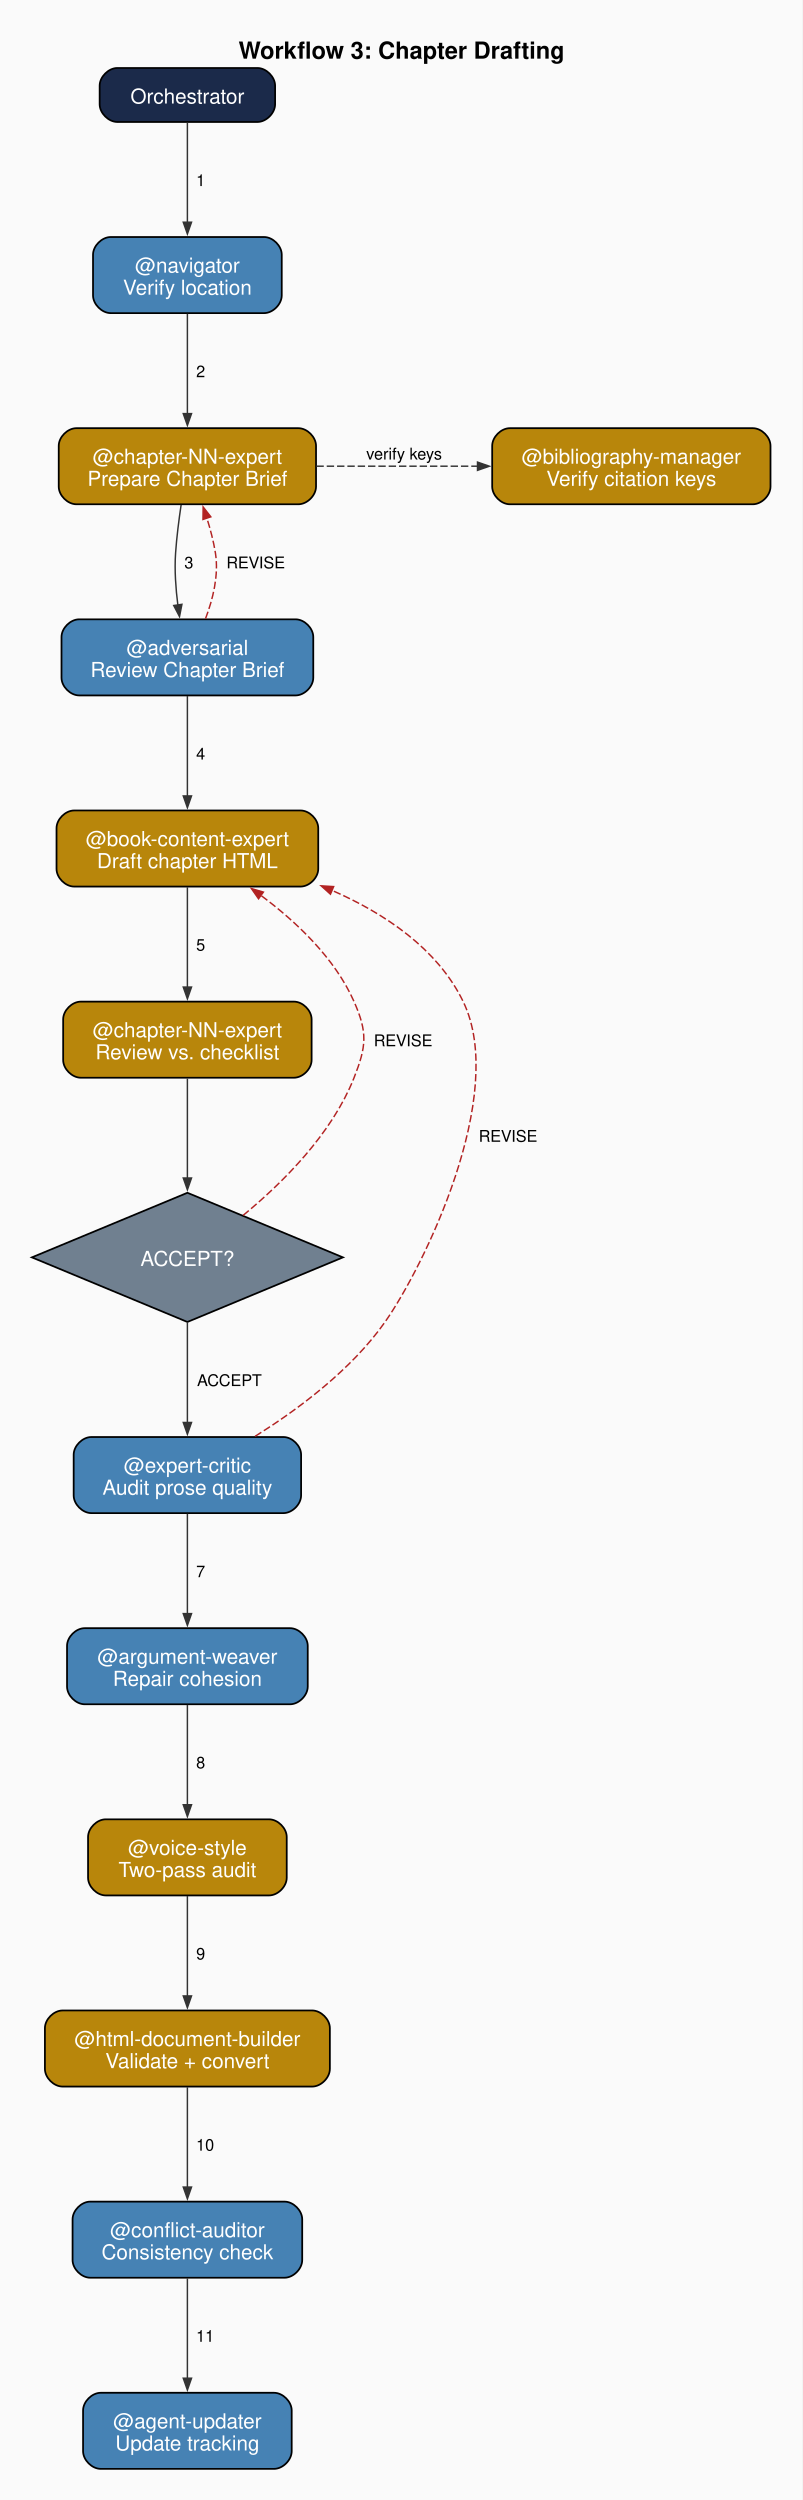
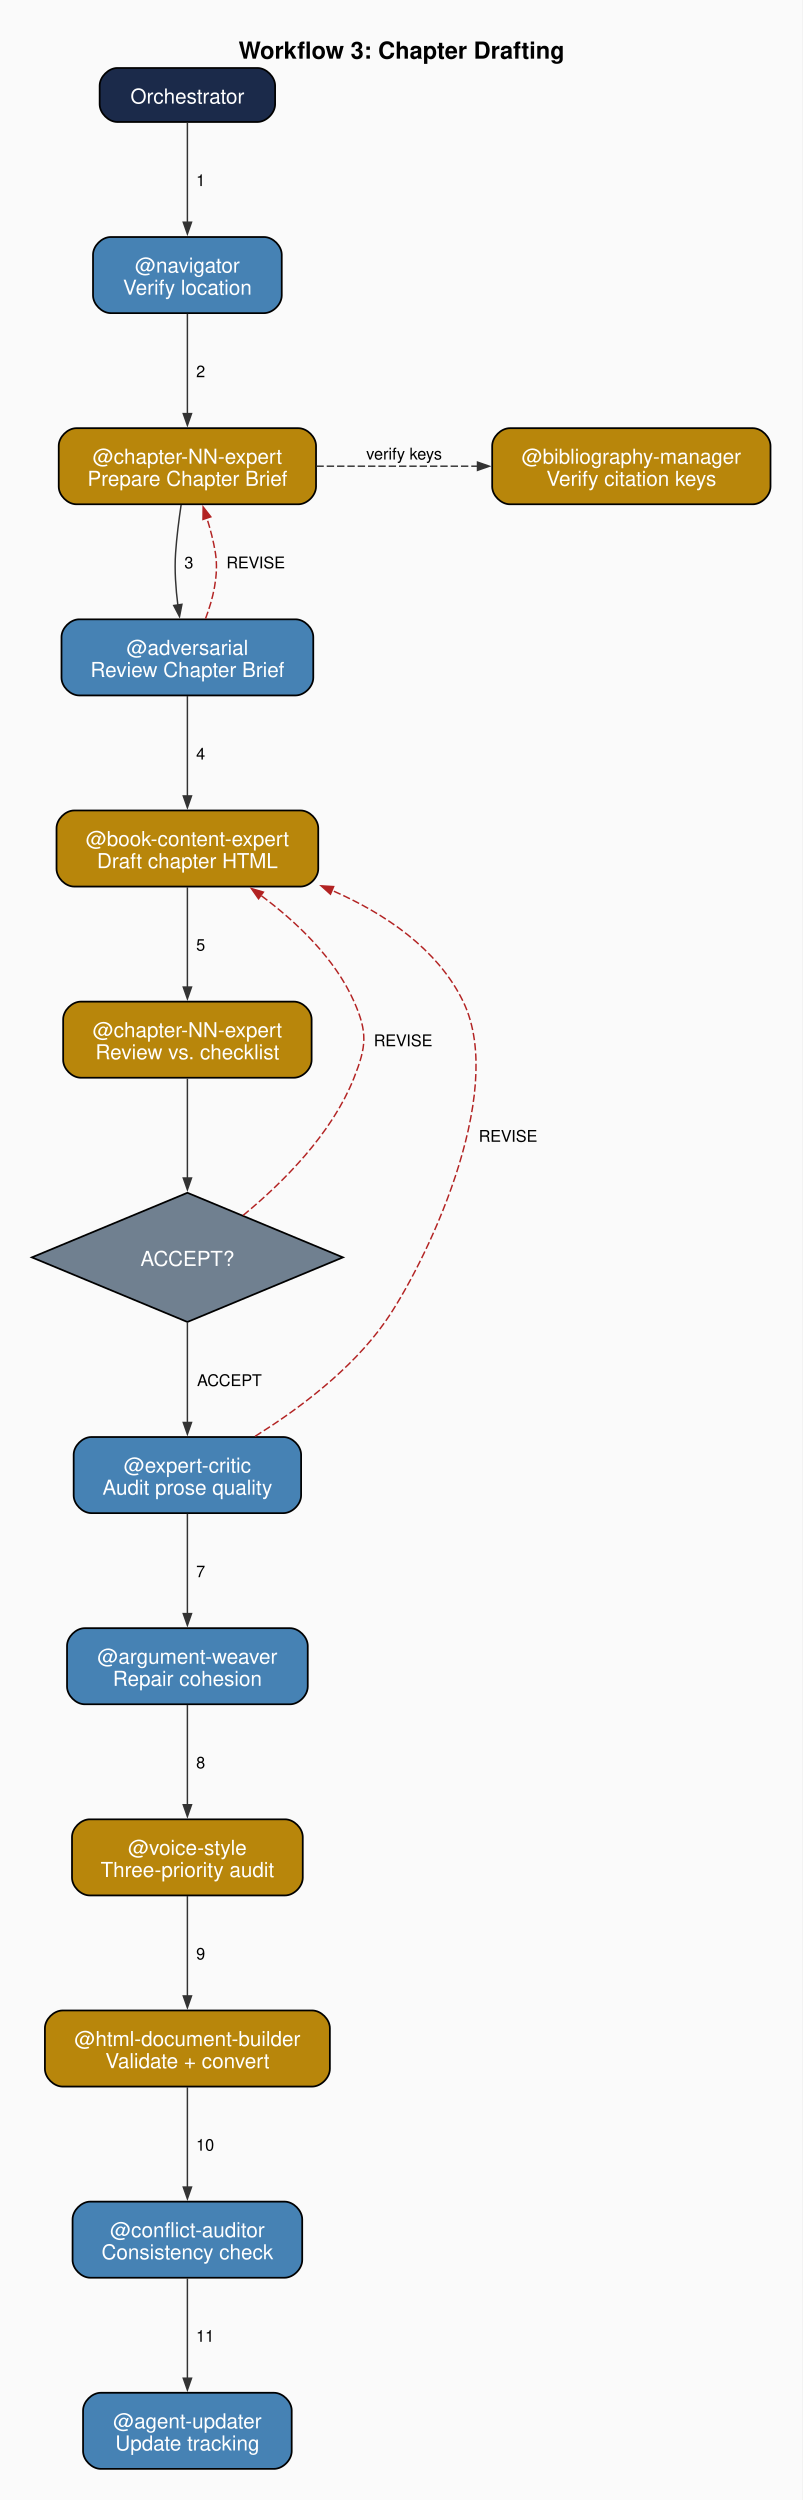
<svg xmlns="http://www.w3.org/2000/svg" width="544pt" height="1695pt" viewBox="0.00 0.00 544.00 1695.00">
  <g id="graph0" class="graph" transform="scale(1 1) rotate(0) translate(21.6 1673.9)">
    <polygon fill="#fafafa" stroke="none" points="-21.6,21.6 -21.6,-1673.9 522.4,-1673.9 522.4,21.6 -21.6,21.6" />
    <text xml:space="preserve" text-anchor="start" x="140.15" y="-1634.1" font-family="Helvetica,sans-Serif" font-weight="bold" font-size="16.00">Workflow 3: Chapter Drafting</text>
    <g id="node1" class="node">
      <path fill="#1b2a4a" stroke="black" stroke-width="1.2" d="M152.92,-1627.8C152.92,-1627.8 57.97,-1627.8 57.97,-1627.8 51.97,-1627.8 45.97,-1621.8 45.97,-1615.8 45.97,-1615.8 45.97,-1603.2 45.97,-1603.2 45.97,-1597.2 51.97,-1591.2 57.97,-1591.2 57.97,-1591.2 152.92,-1591.2 152.92,-1591.2 158.92,-1591.2 164.92,-1597.2 164.92,-1603.2 164.92,-1603.2 164.92,-1615.8 164.92,-1615.8 164.92,-1621.8 158.92,-1627.8 152.92,-1627.8" />
      <text xml:space="preserve" text-anchor="middle" x="105.45" y="-1603.7" font-family="Helvetica,sans-Serif" font-size="14.00" fill="white">Orchestrator</text>
    </g>
    <g id="node2" class="node">
      <path fill="#4682b4" stroke="black" stroke-width="1.2" d="M157.42,-1513.2C157.42,-1513.2 53.47,-1513.2 53.47,-1513.2 47.48,-1513.2 41.47,-1507.2 41.47,-1501.2 41.47,-1501.2 41.47,-1473.6 41.47,-1473.6 41.47,-1467.6 47.47,-1461.6 53.47,-1461.6 53.47,-1461.6 157.42,-1461.6 157.42,-1461.6 163.42,-1461.6 169.42,-1467.6 169.42,-1473.6 169.42,-1473.6 169.42,-1501.2 169.42,-1501.2 169.42,-1507.2 163.42,-1513.2 157.42,-1513.2" />
      <text xml:space="preserve" text-anchor="middle" x="105.45" y="-1489.1" font-family="Helvetica,sans-Serif" font-size="14.00" fill="white">@navigator</text>
      <text xml:space="preserve" text-anchor="middle" x="105.45" y="-1474.1" font-family="Helvetica,sans-Serif" font-size="14.00" fill="white">Verify location</text>
    </g>
    <g id="edge1" class="edge">
      <path fill="none" stroke="#333333" d="M105.45,-1590.78C105.45,-1573.05 105.45,-1545.29 105.45,-1523.15" />
      <polygon fill="#333333" stroke="#333333" points="108.25,-1523.26 105.45,-1515.26 102.65,-1523.26 108.25,-1523.26" />
      <text xml:space="preserve" text-anchor="middle" x="114.45" y="-1547.75" font-family="Helvetica,sans-Serif" font-size="11.00">  1  </text>
    </g>
    <g id="node3" class="node">
      <path fill="#b8860b" stroke="black" stroke-width="1.2" d="M180.67,-1383.6C180.67,-1383.6 30.22,-1383.6 30.22,-1383.6 24.22,-1383.6 18.22,-1377.6 18.22,-1371.6 18.22,-1371.6 18.22,-1344 18.22,-1344 18.22,-1338 24.22,-1332 30.22,-1332 30.22,-1332 180.67,-1332 180.67,-1332 186.67,-1332 192.67,-1338 192.67,-1344 192.67,-1344 192.67,-1371.6 192.67,-1371.6 192.67,-1377.6 186.67,-1383.6 180.67,-1383.6" />
      <text xml:space="preserve" text-anchor="middle" x="105.45" y="-1359.5" font-family="Helvetica,sans-Serif" font-size="14.00" fill="white">@chapter-NN-expert</text>
      <text xml:space="preserve" text-anchor="middle" x="105.45" y="-1344.5" font-family="Helvetica,sans-Serif" font-size="14.00" fill="white">Prepare Chapter Brief</text>
    </g>
    <g id="edge2" class="edge">
      <path fill="none" stroke="#333333" d="M105.45,-1461.19C105.45,-1441.79 105.45,-1414.77 105.45,-1393.35" />
      <polygon fill="#333333" stroke="#333333" points="108.25,-1393.47 105.45,-1385.47 102.65,-1393.47 108.25,-1393.47" />
      <text xml:space="preserve" text-anchor="middle" x="114.45" y="-1418.15" font-family="Helvetica,sans-Serif" font-size="11.00">  2  </text>
    </g>
    <g id="node4" class="node">
      <path fill="#b8860b" stroke="black" stroke-width="1.2" d="M488.8,-1383.6C488.8,-1383.6 324.1,-1383.6 324.1,-1383.6 318.1,-1383.6 312.1,-1377.6 312.1,-1371.6 312.1,-1371.6 312.1,-1344 312.1,-1344 312.1,-1338 318.1,-1332 324.1,-1332 324.1,-1332 488.8,-1332 488.8,-1332 494.8,-1332 500.8,-1338 500.8,-1344 500.8,-1344 500.8,-1371.6 500.8,-1371.6 500.8,-1377.6 494.8,-1383.6 488.8,-1383.6" />
      <text xml:space="preserve" text-anchor="middle" x="406.45" y="-1359.5" font-family="Helvetica,sans-Serif" font-size="14.00" fill="white">@bibliography-manager</text>
      <text xml:space="preserve" text-anchor="middle" x="406.45" y="-1344.5" font-family="Helvetica,sans-Serif" font-size="14.00" fill="white">Verify citation keys</text>
    </g>
    <g id="edge3" class="edge">
      <path fill="none" stroke="#333333" stroke-dasharray="5,2" d="M192.92,-1357.8C227.09,-1357.8 266.57,-1357.8 302.2,-1357.8" />
      <polygon fill="#333333" stroke="#333333" points="302.15,-1360.6 310.15,-1357.8 302.15,-1355 302.15,-1360.6" />
      <text xml:space="preserve" text-anchor="middle" x="252.39" y="-1362.35" font-family="Helvetica,sans-Serif" font-size="11.00">  verify keys  </text>
    </g>
    <g id="node5" class="node">
      <path fill="#4682b4" stroke="black" stroke-width="1.2" d="M178.8,-1254C178.8,-1254 32.1,-1254 32.1,-1254 26.1,-1254 20.1,-1248 20.1,-1242 20.1,-1242 20.1,-1214.4 20.1,-1214.4 20.1,-1208.4 26.1,-1202.4 32.1,-1202.4 32.1,-1202.4 178.8,-1202.4 178.8,-1202.4 184.8,-1202.4 190.8,-1208.4 190.8,-1214.4 190.8,-1214.4 190.8,-1242 190.8,-1242 190.8,-1248 184.8,-1254 178.8,-1254" />
      <text xml:space="preserve" text-anchor="middle" x="105.45" y="-1229.9" font-family="Helvetica,sans-Serif" font-size="14.00" fill="white">@adversarial</text>
      <text xml:space="preserve" text-anchor="middle" x="105.45" y="-1214.9" font-family="Helvetica,sans-Serif" font-size="14.00" fill="white">Review Chapter Brief</text>
    </g>
    <g id="edge4" class="edge">
      <path fill="none" stroke="#333333" d="M101.19,-1331.56C99.69,-1321.46 98.19,-1309.71 97.45,-1299 96.65,-1287.4 97.56,-1274.76 99.01,-1263.47" />
      <polygon fill="#333333" stroke="#333333" points="101.74,-1264.17 100.11,-1255.85 96.19,-1263.36 101.74,-1264.17" />
      <text xml:space="preserve" text-anchor="middle" x="106.45" y="-1288.55" font-family="Helvetica,sans-Serif" font-size="11.00">  3  </text>
    </g>
    <g id="edge5" class="edge">
      <path fill="none" stroke="#b22222" stroke-dasharray="5,2" d="M117.73,-1254.44C122.74,-1267.58 126.85,-1283.99 124.45,-1299 123.19,-1306.87 121.02,-1315.13 118.59,-1322.85" />
      <polygon fill="#b22222" stroke="#b22222" points="116.02,-1321.71 116.13,-1330.19 121.33,-1323.49 116.02,-1321.71" />
      <text xml:space="preserve" text-anchor="middle" x="151.78" y="-1288.55" font-family="Helvetica,sans-Serif" font-size="11.00">  REVISE  </text>
    </g>
    <g id="node6" class="node">
      <path fill="#b8860b" stroke="black" stroke-width="1.2" d="M182.17,-1124.4C182.17,-1124.4 28.72,-1124.4 28.72,-1124.4 22.72,-1124.4 16.72,-1118.4 16.72,-1112.4 16.72,-1112.4 16.72,-1084.8 16.72,-1084.8 16.72,-1078.8 22.72,-1072.8 28.72,-1072.8 28.72,-1072.8 182.17,-1072.8 182.17,-1072.8 188.17,-1072.8 194.17,-1078.8 194.17,-1084.8 194.17,-1084.8 194.17,-1112.4 194.17,-1112.4 194.17,-1118.4 188.17,-1124.4 182.17,-1124.4" />
      <text xml:space="preserve" text-anchor="middle" x="105.45" y="-1100.3" font-family="Helvetica,sans-Serif" font-size="14.00" fill="white">@book-content-expert</text>
      <text xml:space="preserve" text-anchor="middle" x="105.45" y="-1085.3" font-family="Helvetica,sans-Serif" font-size="14.00" fill="white">Draft chapter HTML</text>
    </g>
    <g id="edge6" class="edge">
      <path fill="none" stroke="#333333" d="M105.45,-1201.99C105.45,-1182.59 105.45,-1155.57 105.45,-1134.15" />
      <polygon fill="#333333" stroke="#333333" points="108.25,-1134.27 105.45,-1126.27 102.65,-1134.27 108.25,-1134.27" />
      <text xml:space="preserve" text-anchor="middle" x="114.45" y="-1158.95" font-family="Helvetica,sans-Serif" font-size="11.00">  4  </text>
    </g>
    <g id="node7" class="node">
      <path fill="#b8860b" stroke="black" stroke-width="1.2" d="M177.67,-994.8C177.67,-994.8 33.23,-994.8 33.23,-994.8 27.22,-994.8 21.22,-988.8 21.22,-982.8 21.22,-982.8 21.22,-955.2 21.22,-955.2 21.22,-949.2 27.22,-943.2 33.22,-943.2 33.22,-943.2 177.67,-943.2 177.67,-943.2 183.67,-943.2 189.67,-949.2 189.67,-955.2 189.67,-955.2 189.67,-982.8 189.67,-982.8 189.67,-988.8 183.67,-994.8 177.67,-994.8" />
      <text xml:space="preserve" text-anchor="middle" x="105.45" y="-970.7" font-family="Helvetica,sans-Serif" font-size="14.00" fill="white">@chapter-NN-expert</text>
      <text xml:space="preserve" text-anchor="middle" x="105.45" y="-955.7" font-family="Helvetica,sans-Serif" font-size="14.00" fill="white">Review vs. checklist</text>
    </g>
    <g id="edge7" class="edge">
      <path fill="none" stroke="#333333" d="M105.45,-1072.39C105.45,-1052.99 105.45,-1025.97 105.45,-1004.55" />
      <polygon fill="#333333" stroke="#333333" points="108.25,-1004.67 105.45,-996.67 102.65,-1004.67 108.25,-1004.67" />
      <text xml:space="preserve" text-anchor="middle" x="114.45" y="-1029.35" font-family="Helvetica,sans-Serif" font-size="11.00">  5  </text>
    </g>
    <g id="node8" class="node">
      <polygon fill="#708090" stroke="black" stroke-width="1.2" points="105.45,-865.2 0,-821.4 105.45,-777.6 210.9,-821.4 105.45,-865.2" />
      <text xml:space="preserve" text-anchor="middle" x="105.45" y="-815.6" font-family="Helvetica,sans-Serif" font-size="14.00" fill="white">ACCEPT?</text>
    </g>
    <g id="edge8" class="edge">
      <path fill="none" stroke="#333333" d="M105.45,-942.64C105.45,-924.02 105.45,-898.07 105.45,-875.04" />
      <polygon fill="#333333" stroke="#333333" points="108.25,-875.23 105.45,-867.23 102.65,-875.23 108.25,-875.23" />
    </g>
    <g id="edge10" class="edge">
      <path fill="none" stroke="#b22222" stroke-dasharray="5,2" d="M143.25,-849.9C169.88,-871.79 203.37,-905 218.45,-943.2 226.87,-964.53 227.72,-973.83 218.45,-994.8 205.39,-1024.35 179.17,-1049.05 155.27,-1066.83" />
      <polygon fill="#b22222" stroke="#b22222" points="153.69,-1064.52 148.84,-1071.47 156.97,-1069.06 153.69,-1064.52" />
      <text xml:space="preserve" text-anchor="middle" x="251.71" y="-964.55" font-family="Helvetica,sans-Serif" font-size="11.00">  REVISE  </text>
    </g>
    <g id="node9" class="node">
      <path fill="#4682b4" stroke="black" stroke-width="1.2" d="M170.55,-699.6C170.55,-699.6 40.35,-699.6 40.35,-699.6 34.35,-699.6 28.35,-693.6 28.35,-687.6 28.35,-687.6 28.35,-660 28.35,-660 28.35,-654 34.35,-648 40.35,-648 40.35,-648 170.55,-648 170.55,-648 176.55,-648 182.55,-654 182.55,-660 182.55,-660 182.55,-687.6 182.55,-687.6 182.55,-693.6 176.55,-699.6 170.55,-699.6" />
      <text xml:space="preserve" text-anchor="middle" x="105.45" y="-675.5" font-family="Helvetica,sans-Serif" font-size="14.00" fill="white">@expert-critic</text>
      <text xml:space="preserve" text-anchor="middle" x="105.45" y="-660.5" font-family="Helvetica,sans-Serif" font-size="14.00" fill="white">Audit prose quality</text>
    </g>
    <g id="edge9" class="edge">
      <path fill="none" stroke="#333333" d="M105.45,-777.11C105.45,-755.5 105.45,-729.71 105.45,-709.43" />
      <polygon fill="#333333" stroke="#333333" points="108.25,-709.48 105.45,-701.48 102.65,-709.48 108.25,-709.48" />
      <text xml:space="preserve" text-anchor="middle" x="133.95" y="-734.15" font-family="Helvetica,sans-Serif" font-size="11.00">  ACCEPT  </text>
    </g>
    <g id="edge11" class="edge">
      <path fill="none" stroke="#b22222" stroke-dasharray="5,2" d="M151.37,-700.09C180.39,-718.21 216.59,-745.11 239.45,-777.6 265.09,-814.04 323.1,-931.54 292.45,-994.8 275.02,-1030.76 239.09,-1054.66 203.34,-1070.29" />
      <polygon fill="#b22222" stroke="#b22222" points="202.44,-1067.63 196.15,-1073.31 204.61,-1072.79 202.44,-1067.63" />
      <text xml:space="preserve" text-anchor="middle" x="322.86" y="-899.75" font-family="Helvetica,sans-Serif" font-size="11.00">  REVISE  </text>
    </g>
    <g id="node10" class="node">
      <path fill="#4682b4" stroke="black" stroke-width="1.2" d="M175.05,-570C175.05,-570 35.85,-570 35.85,-570 29.85,-570 23.85,-564 23.85,-558 23.85,-558 23.85,-530.4 23.85,-530.4 23.85,-524.4 29.85,-518.4 35.85,-518.4 35.85,-518.4 175.05,-518.4 175.05,-518.4 181.05,-518.4 187.05,-524.4 187.05,-530.4 187.05,-530.4 187.05,-558 187.05,-558 187.05,-564 181.05,-570 175.05,-570" />
      <text xml:space="preserve" text-anchor="middle" x="105.45" y="-545.9" font-family="Helvetica,sans-Serif" font-size="14.00" fill="white">@argument-weaver</text>
      <text xml:space="preserve" text-anchor="middle" x="105.45" y="-530.9" font-family="Helvetica,sans-Serif" font-size="14.00" fill="white">Repair cohesion</text>
    </g>
    <g id="edge12" class="edge">
      <path fill="none" stroke="#333333" d="M105.45,-647.59C105.45,-628.19 105.45,-601.17 105.45,-579.75" />
      <polygon fill="#333333" stroke="#333333" points="108.25,-579.87 105.45,-571.87 102.65,-579.87 108.25,-579.87" />
      <text xml:space="preserve" text-anchor="middle" x="114.45" y="-604.55" font-family="Helvetica,sans-Serif" font-size="11.00">  7  </text>
    </g>
    <g id="node11" class="node">
-       <path fill="#b8860b" stroke="black" stroke-width="1.2" d="M160.8,-440.4C160.8,-440.4 50.1,-440.4 50.1,-440.4 44.1,-440.4 38.1,-434.4 38.1,-428.4 38.1,-428.4 38.1,-400.8 38.1,-400.8 38.1,-394.8 44.1,-388.8 50.1,-388.8 50.1,-388.8 160.8,-388.8 160.8,-388.8 166.8,-388.8 172.8,-394.8 172.8,-400.8 172.8,-400.8 172.8,-428.4 172.8,-428.4 172.8,-434.4 166.8,-440.4 160.8,-440.4" />
+       <path fill="#b8860b" stroke="black" stroke-width="1.2" d="M171.67,-440.4C171.67,-440.4 39.23,-440.4 39.23,-440.4 33.22,-440.4 27.22,-434.4 27.22,-428.4 27.22,-428.4 27.22,-400.8 27.22,-400.8 27.22,-394.8 33.22,-388.8 39.22,-388.8 39.22,-388.8 171.67,-388.8 171.67,-388.8 177.67,-388.8 183.67,-394.8 183.67,-400.8 183.67,-400.8 183.67,-428.4 183.67,-428.4 183.67,-434.4 177.67,-440.4 171.67,-440.4" />
      <text xml:space="preserve" text-anchor="middle" x="105.45" y="-416.3" font-family="Helvetica,sans-Serif" font-size="14.00" fill="white">@voice-style</text>
-       <text xml:space="preserve" text-anchor="middle" x="105.45" y="-401.3" font-family="Helvetica,sans-Serif" font-size="14.00" fill="white">Two-pass audit</text>
+       <text xml:space="preserve" text-anchor="middle" x="105.45" y="-401.3" font-family="Helvetica,sans-Serif" font-size="14.00" fill="white">Three-priority audit</text>
    </g>
    <g id="edge13" class="edge">
      <path fill="none" stroke="#333333" d="M105.45,-517.99C105.45,-498.59 105.45,-471.57 105.45,-450.15" />
      <polygon fill="#333333" stroke="#333333" points="108.25,-450.27 105.45,-442.27 102.65,-450.27 108.25,-450.27" />
      <text xml:space="preserve" text-anchor="middle" x="114.45" y="-474.95" font-family="Helvetica,sans-Serif" font-size="11.00">  8  </text>
    </g>
    <g id="node12" class="node">
      <path fill="#b8860b" stroke="black" stroke-width="1.2" d="M190.05,-310.8C190.05,-310.8 20.85,-310.8 20.85,-310.8 14.85,-310.8 8.85,-304.8 8.85,-298.8 8.85,-298.8 8.85,-271.2 8.85,-271.2 8.85,-265.2 14.85,-259.2 20.85,-259.2 20.85,-259.2 190.05,-259.2 190.05,-259.2 196.05,-259.2 202.05,-265.2 202.05,-271.2 202.05,-271.2 202.05,-298.8 202.05,-298.8 202.05,-304.8 196.05,-310.8 190.05,-310.8" />
      <text xml:space="preserve" text-anchor="middle" x="105.45" y="-286.7" font-family="Helvetica,sans-Serif" font-size="14.00" fill="white">@html-document-builder</text>
      <text xml:space="preserve" text-anchor="middle" x="105.45" y="-271.7" font-family="Helvetica,sans-Serif" font-size="14.00" fill="white">Validate + convert</text>
    </g>
    <g id="edge14" class="edge">
      <path fill="none" stroke="#333333" d="M105.45,-388.39C105.45,-368.99 105.45,-341.97 105.45,-320.55" />
      <polygon fill="#333333" stroke="#333333" points="108.25,-320.67 105.45,-312.67 102.65,-320.67 108.25,-320.67" />
      <text xml:space="preserve" text-anchor="middle" x="114.45" y="-345.35" font-family="Helvetica,sans-Serif" font-size="11.00">  9  </text>
    </g>
    <g id="node13" class="node">
      <path fill="#4682b4" stroke="black" stroke-width="1.2" d="M171.3,-181.2C171.3,-181.2 39.6,-181.2 39.6,-181.2 33.6,-181.2 27.6,-175.2 27.6,-169.2 27.6,-169.2 27.6,-141.6 27.6,-141.6 27.6,-135.6 33.6,-129.6 39.6,-129.6 39.6,-129.6 171.3,-129.6 171.3,-129.6 177.3,-129.6 183.3,-135.6 183.3,-141.6 183.3,-141.6 183.3,-169.2 183.3,-169.2 183.3,-175.2 177.3,-181.2 171.3,-181.2" />
      <text xml:space="preserve" text-anchor="middle" x="105.45" y="-157.1" font-family="Helvetica,sans-Serif" font-size="14.00" fill="white">@conflict-auditor</text>
      <text xml:space="preserve" text-anchor="middle" x="105.45" y="-142.1" font-family="Helvetica,sans-Serif" font-size="14.00" fill="white">Consistency check</text>
    </g>
    <g id="edge15" class="edge">
      <path fill="none" stroke="#333333" d="M105.45,-258.79C105.45,-239.39 105.45,-212.37 105.45,-190.95" />
      <polygon fill="#333333" stroke="#333333" points="108.25,-191.07 105.45,-183.07 102.65,-191.07 108.25,-191.07" />
      <text xml:space="preserve" text-anchor="middle" x="115.95" y="-215.75" font-family="Helvetica,sans-Serif" font-size="11.00">  10 </text>
    </g>
    <g id="node14" class="node">
      <path fill="#4682b4" stroke="black" stroke-width="1.2" d="M164.17,-51.6C164.17,-51.6 46.73,-51.6 46.73,-51.6 40.72,-51.6 34.72,-45.6 34.72,-39.6 34.72,-39.6 34.72,-12 34.72,-12 34.72,-6 40.72,0 46.72,0 46.72,0 164.17,0 164.17,0 170.17,0 176.17,-6 176.17,-12 176.17,-12 176.17,-39.6 176.17,-39.6 176.17,-45.6 170.17,-51.6 164.17,-51.6" />
      <text xml:space="preserve" text-anchor="middle" x="105.45" y="-27.5" font-family="Helvetica,sans-Serif" font-size="14.00" fill="white">@agent-updater</text>
      <text xml:space="preserve" text-anchor="middle" x="105.45" y="-12.5" font-family="Helvetica,sans-Serif" font-size="14.00" fill="white">Update tracking</text>
    </g>
    <g id="edge16" class="edge">
      <path fill="none" stroke="#333333" d="M105.45,-129.19C105.45,-109.79 105.45,-82.77 105.45,-61.35" />
      <polygon fill="#333333" stroke="#333333" points="108.25,-61.47 105.45,-53.47 102.65,-61.47 108.25,-61.47" />
      <text xml:space="preserve" text-anchor="middle" x="115.95" y="-86.15" font-family="Helvetica,sans-Serif" font-size="11.00">  11 </text>
    </g>
  </g>
</svg>
